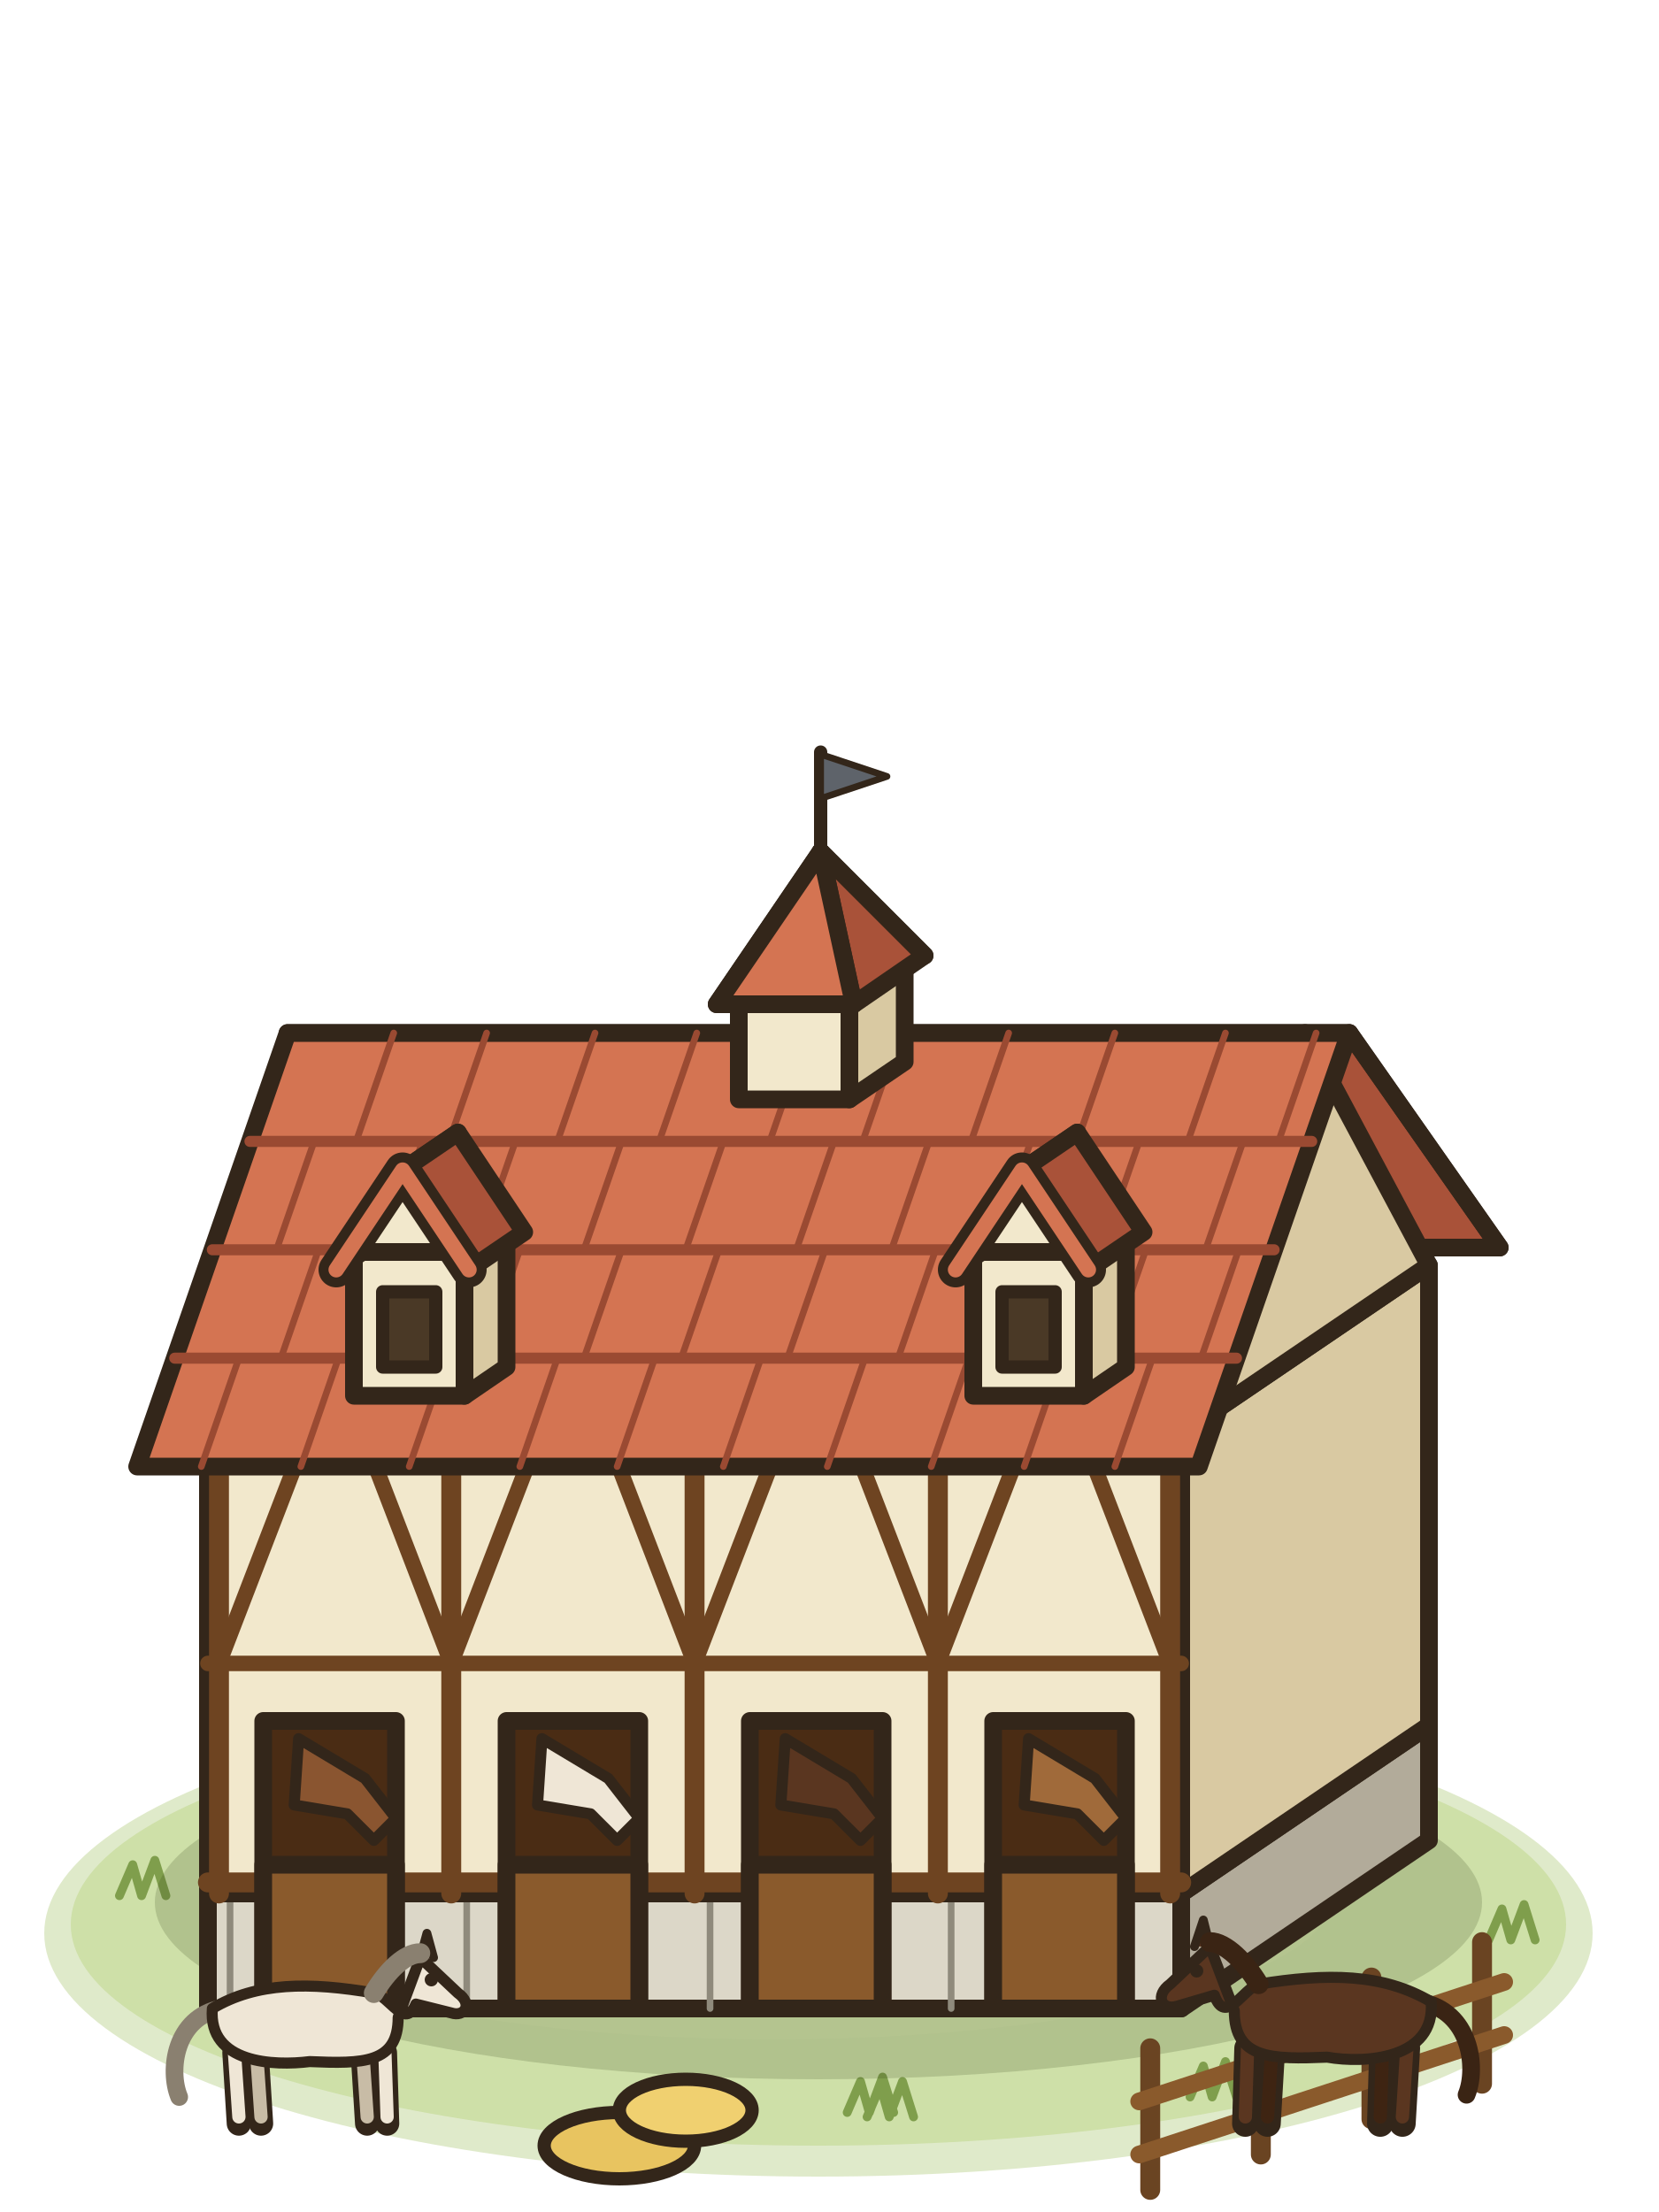
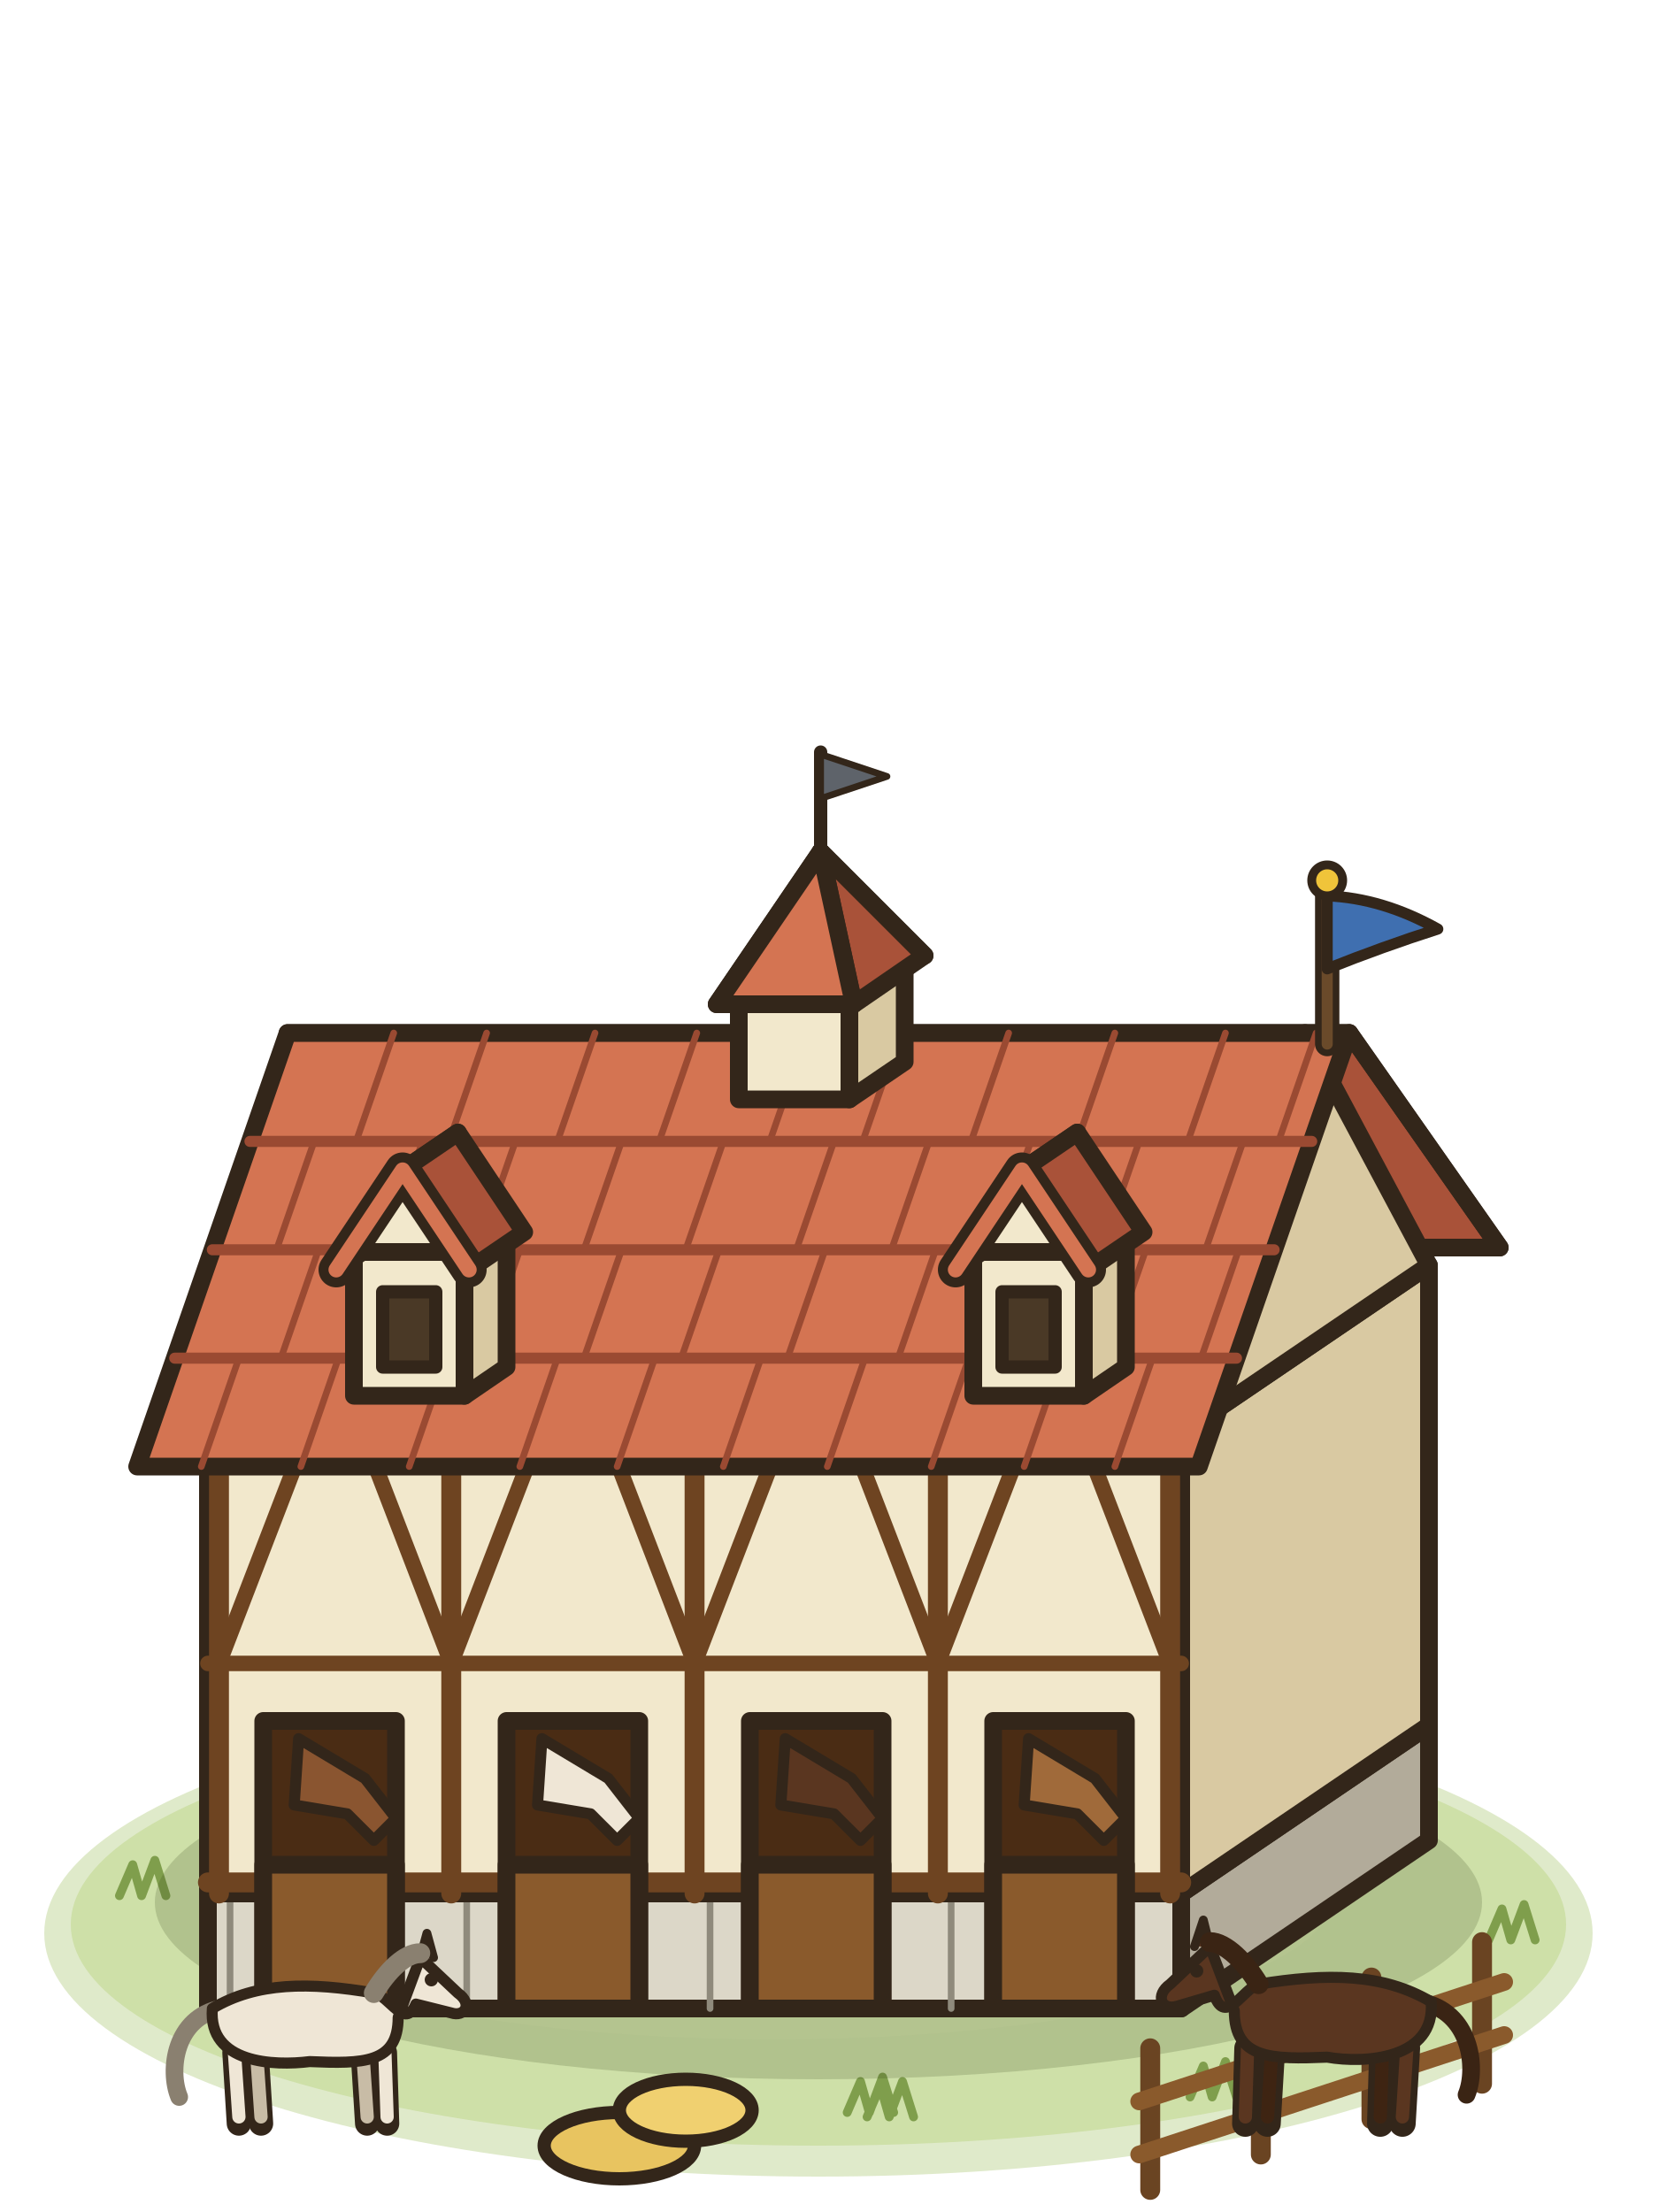
<svg xmlns="http://www.w3.org/2000/svg" viewBox="0 0 75 100">
  <g stroke="#33261a" stroke-width=".8" stroke-linejoin="round" stroke-linecap="round">
    <ellipse cx="37" cy="87.4" rx="35" ry="11" fill="#b9d08a" stroke="none" opacity=".45" />
    <ellipse cx="37" cy="87" rx="33.8" ry="10" fill="#c8dc9c" stroke="none" opacity=".75" />
    <ellipse cx="35" cy="85.8" rx="25.2" ry="6.4" fill="#d4e4ac" stroke="none" opacity=".7" />
    <path d="M38.3,95.5l.6-1.4,.4,1.4,.6-1.6,.5,1.6m-28.5-13.3l.6-1.4,.4,1.4,.6-1.6,.5,1.6m53.3,5.5l.6-1.4,.4,1.4,.6-1.6,.5,1.6m-30.2,8l.6-1.4,.4,1.4,.6-1.6,.5,1.6m10-16.5l.6-1.4,.4,1.4,.6-1.6,.5,1.6m.4,15.6l.6-1.4,.4,1.4,.6-1.6,.5,1.6m-50.5-9.1l.6-1.4,.4,1.4,.6-1.6,.5,1.6" fill="none" stroke="#7f9e4c" stroke-width=".4" />
    <ellipse cx="37" cy="86" rx="30" ry="8" fill="#2a3a10" stroke="none" opacity=".18" />
    <path d="M53.4,90.8l11.2-7.6,0-5.2-11.2,7.6Z" fill="#b2ab9a" />
    <path d="M9.4,90.8l44,0,0-5.2-44,0Z" fill="#dcd7c8" />
    <path d="M10.4,90.8l0-5.2m3.3,5.2l0-5.2m4.3,5.2l0-5.2m3.1,5.2l0-5.2m4.1,5.2l0-5.2m3.7,5.2l0-5.2m3.2,5.2l0-5.2m4,5.2l0-5.2m3,5.2l0-5.2m3.9,5.2l0-5.2m3.2,5.2l0-5.2m3.1,5.2l0-5.2" fill="none" stroke="#8f8a7c" stroke-width=".3" />
    <path d="M53.4,85.6l11.2-7.6,0-20.8-11.2,7.6Z" fill="#d9c9a2" />
    <path d="M9.4,85.6l44,0,0-20.8-44,0Z" fill="#f2e8cc" />
    <path d="M9.4,64.8l44,0m-44,20.3l44,0" fill="none" stroke="#6e4421" stroke-width=".9" />
    <path d="M9.4,75.2l44,0" fill="none" stroke="#6e4421" stroke-width=".7" />
    <path d="M9.9,85.6l0-20.8m10.5,20.8l0-20.8m11,20.8l0-20.8m11,20.8l0-20.8m10.5,20.8l0-20.8" fill="none" stroke="#6e4421" stroke-width=".9" />
    <path d="M9.9,75.2l4-10.4m6.5,10.4l-4-10.4m4,10.4l4-10.4m7,10.4l-4-10.4m4,10.4l4-10.4m7,10.4l-4-10.4m4,10.4l4-10.4m6.5,10.4l-4-10.4" fill="none" stroke="#6e4421" stroke-width=".7" />
    <path d="M11.9,90.8l6,0,0-13-6,0Z" fill="#4a2c14" />
    <path d="M11.9,90.8l6,0,0-6.5-6,0Z" fill="#8a5a2c" />
    <path d="M22.9,90.8l6,0,0-13-6,0Z" fill="#4a2c14" />
    <path d="M22.9,90.8l6,0,0-6.5-6,0Z" fill="#8a5a2c" />
    <path d="M33.9,90.8l6,0,0-13-6,0Z" fill="#4a2c14" />
    <path d="M33.9,90.8l6,0,0-6.5-6,0Z" fill="#8a5a2c" />
    <path d="M44.9,90.8l6,0,0-13-6,0Z" fill="#4a2c14" />
    <path d="M44.9,90.8l6,0,0-6.5-6,0Z" fill="#8a5a2c" />
    <path d="M13.3,81.6l.2-3,3,1.8,1.4,1.8-1,1-1.2-1.2Z" fill="#8a5530" stroke-width=".5" />
    <path d="M24.3,81.6l.2-3,3,1.8,1.4,1.8-1,1-1.2-1.2Z" fill="#efe6d6" stroke-width=".5" />
    <path d="M35.3,81.6l.2-3,3,1.8,1.4,1.8-1,1-1.2-1.2Z" fill="#5a3620" stroke-width=".5" />
    <path d="M46.3,81.6l.2-3,3,1.8,1.4,1.8-1,1-1.2-1.2Z" fill="#a06a3a" stroke-width=".5" />
    <path d="M13,46.7l48,0,6.8,9.7-48,0Z" fill="#a95239" />
    <path d="M53.4,64.8 64.6,57.2 59,46.7Z" fill="#d9c9a2" />
    <path d="M6.2,66.3l48,0,6.8-19.6-48,0Z" fill="#d47452" />
    <path d="M7.9,61.4l48,0m-46.3-4.9l48,0m-46.3-4.9l48,0" fill="none" stroke="#9a4a32" stroke-width=".5" />
    <path d="M9.1,66.3l1.7-4.9m2.8,4.9l1.7-4.9m3.2,4.9l1.7-4.9m3.3,4.9l1.7-4.9m2.7,4.9l1.7-4.9m3.1,4.9l1.7-4.9m3,4.9l1.7-4.9m3,4.9l1.7-4.9m2.5,4.9l1.7-4.9m2.4,4.9l1.7-4.9m-39.4,0l1.7-4.9m3.1,4.9l1.7-4.9m2.6,4.9l1.7-4.9m2.9,4.9l1.7-4.9m2.7,4.9l1.7-4.9m3.1,4.9l1.7-4.9m3.3,4.9l1.7-4.9m2.8,4.9l1.7-4.9m3.3,4.9l1.7-4.9m2.5,4.9l1.7-4.9m-43.5,0l1.7-4.9m3.2,4.9l1.7-4.9m2.5,4.9l1.7-4.9m3.1,4.9l1.7-4.9m2.9,4.9l1.7-4.9m3.3,4.9l1.7-4.9m2.6,4.9l1.7-4.9m2.9,4.9l1.7-4.9m3.2,4.9l1.7-4.9m3,4.9l1.7-4.9m-40.1,0l1.7-4.9m2.5,4.9l1.7-4.9m3.2,4.9l1.7-4.9m2.9,4.9l1.7-4.9m3.3,4.9l1.7-4.9m2.5,4.9l1.7-4.9m3.2,4.9l1.7-4.9m3.1,4.9l1.7-4.9m3.3,4.9l1.7-4.9m2.4,4.9l1.7-4.9" fill="none" stroke="#9a4a32" stroke-width=".3" />
    <path d="M67.8,56.4 61,46.7" fill="none" stroke-width=".8" />
    <path d="M21,63.1l1.9-1.3,0-6.5-1.9,1.3Z" fill="#d9c9a2" />
    <path d="M16,63.1l5,0,0-6.5-5,0Z" fill="#f2e8cc" />
    <path d="M17.3,61.8l2.4,0,0-3.4-2.4,0Z" fill="#4a3926" stroke-width=".6" />
    <path d="M15.2,57.4l3-4.5,2.5-1.7-3,4.5Z" fill="#d47452" />
    <path d="M21.2,57.4l2.5-1.7-3-4.5-2.5,1.7Z" fill="#a95239" />
    <path d="M16,56.6l5,0-2.5-3.5Z" fill="#f2e8cc" />
    <path d="M15.2,57.4l3-4.5,3,4.5" fill="none" stroke="#33261a" stroke-width="1.6" />
    <path d="M15.2,57.4l3-4.5,3,4.5" fill="none" stroke="#d47452" stroke-width=".7" />
    <path d="M49,63.1l1.9-1.3,0-6.5-1.9,1.3Z" fill="#d9c9a2" />
    <path d="M44,63.1l5,0,0-6.5-5,0Z" fill="#f2e8cc" />
    <path d="M45.3,61.8l2.4,0,0-3.4-2.4,0Z" fill="#4a3926" stroke-width=".6" />
    <path d="M43.2,57.4l3-4.5,2.5-1.7-3,4.5Z" fill="#d47452" />
    <path d="M49.2,57.4l2.5-1.7-3-4.5-2.5,1.7Z" fill="#a95239" />
    <path d="M44,56.6l5,0-2.5-3.5Z" fill="#f2e8cc" />
    <path d="M43.2,57.4l3-4.5,3,4.5" fill="none" stroke="#33261a" stroke-width="1.6" />
    <path d="M43.2,57.4l3-4.5,3,4.5" fill="none" stroke="#d47452" stroke-width=".7" />
+     <path d="M60,47.2l0-7" fill="none" stroke="#33261a" stroke-width="1.1" />
+     <path d="M60,47.2l0-7" fill="none" stroke="#6a4a2a" stroke-width=".5" />
+     <path d="M60,40.5Q62.5,40.6 65,42Q62.5,42.8 60,43.8Z" fill="#3f6fb0" stroke-width=".5" />
+     <circle cx="60" cy="39.8" r=".7" fill="#f0c43a" stroke-width=".4" />
    <path d="M38.4,49.7l2.5-1.7,0-5.2-2.5,1.7Z" fill="#d9c9a2" />
    <path d="M33.4,49.7l5,0,0-5.2-5,0Z" fill="#f2e8cc" />
    <path d="M35.6,43.2l6.2,0-4.7-4.7,0,0Z" fill="#a95239" />
    <path d="M32.4,45.4l3.2-2.2,1.5-4.7Z" fill="#d47452" />
    <path d="M38.6,45.4l3.2-2.2-4.7-4.7Z" fill="#a95239" />
    <path d="M32.4,45.4l6.2,0-1.5-6.9,0,0Z" fill="#d47452" />
    <path d="M37.1,38.5l0-4.5" fill="none" stroke-width=".6" />
    <path d="M37.1,34.1l3,1l-3,1z" fill="#5e636a" stroke-width=".3" />
    <path d="M52,99l0-6.4m5,4.8l0-6.4m5,4.8l0-6.4m5,4.8l0-6.4" fill="none" stroke="#6a4422" stroke-width=".9" />
    <path d="M51.5,95 68,89.6M51.5,97.4 68,92" fill="none" stroke="#8a5a2c" stroke-width=".8" />
    <path d="M10,90.8C7.9,91.2 7.6,93.6 8.1,94.8" fill="none" stroke="#8a8070" stroke-width=".8" />
    <path d="M10.6,92.8l.2,3.2" fill="none" stroke="#33261a" stroke-width="1.1" />
    <path d="M10.6,92.8l.2,2.9" fill="none" stroke="#efe6d6" stroke-width=".6" />
    <path d="M11.6,92.8l.2,3.2m4.6-3.2l.2,3.2" fill="none" stroke="#33261a" stroke-width="1.1" />
    <path d="M11.6,92.8l.2,2.9m4.6-2.9l.2,2.9" fill="none" stroke="#c8bca6" stroke-width=".6" />
    <path d="M17.4,92.8l.1,3.2" fill="none" stroke="#33261a" stroke-width="1.1" />
    <path d="M17.4,92.8l.1,2.9" fill="none" stroke="#efe6d6" stroke-width=".6" />
    <path d="M9.6,90.8C9.4,93.3 12.4,93.4 14,93.2C16.4,93.3 18,93.3 18,91.2L19,88.5L20.7,90.1C21.4,90.6 21,91.2 20.4,91L18.8,90.6C18.3,91.8 17.6,90.2 16.9,90.1C14,89.6 11.6,89.6 9.6,90.8Z" fill="#efe6d6" stroke-width=".5" />
    <path d="M19,88.5l.3-1.1,.3,1.1" fill="#efe6d6" stroke-width=".4" />
    <path d="M16.9,90.1C17.5,89.1 18.3,88.3 19,88.3" fill="none" stroke="#8a8070" stroke-width=".9" />
    <circle cx="19.5" cy="89.5" r=".3" fill="#33261a" stroke="none" />
    <path d="M64.2,90.5C66.5,90.9 66.8,93.5 66.3,94.7" fill="none" stroke="#3a2414" stroke-width=".8" />
    <path d="M63.6,92.6L63.4,96" fill="none" stroke="#33261a" stroke-width="1.2" />
    <path d="M63.6,92.6l-.2,3.1" fill="none" stroke="#5a3620" stroke-width=".6" />
    <path d="M62.5,92.6l-.1,3.4m-4.9-3.4l-.2,3.4" fill="none" stroke="#33261a" stroke-width="1.2" />
    <path d="M62.5,92.6l-.1,3.1m-4.9-3.1l-.2,3.1" fill="none" stroke="#3e2412" stroke-width=".6" />
    <path d="M56.4,92.6L56.3,96" fill="none" stroke="#33261a" stroke-width="1.2" />
    <path d="M56.4,92.6l-.1,3.1" fill="none" stroke="#5a3620" stroke-width=".6" />
    <path d="M64.7,90.5C64.9,93.1 61.7,93.3 60,93C57.5,93.1 55.8,93.1 55.8,90.9L54.7,88L52.9,89.7C52.2,90.2 52.5,90.9 53.2,90.7L54.9,90.2C55.4,91.6 56.2,89.9 56.9,89.7C60,89.2 62.5,89.2 64.7,90.5Z" fill="#5a3620" stroke-width=".5" />
    <path d="M54.7,88l-.3-1.2-.4,1.2" fill="#5a3620" stroke-width=".4" />
    <path d="M56.9,89.7C56.3,88.7 55.4,87.8 54.7,87.8" fill="none" stroke="#3a2414" stroke-width=".9" />
    <circle cx="54.1" cy="89.1" r=".3" fill="#33261a" stroke="none" />
    <ellipse cx="28" cy="97" rx="3.4" ry="1.5" fill="#e8c460" stroke-width=".6" />
    <ellipse cx="31" cy="95.4" rx="3" ry="1.4" fill="#f0d070" stroke-width=".6" />
  </g>
</svg>
